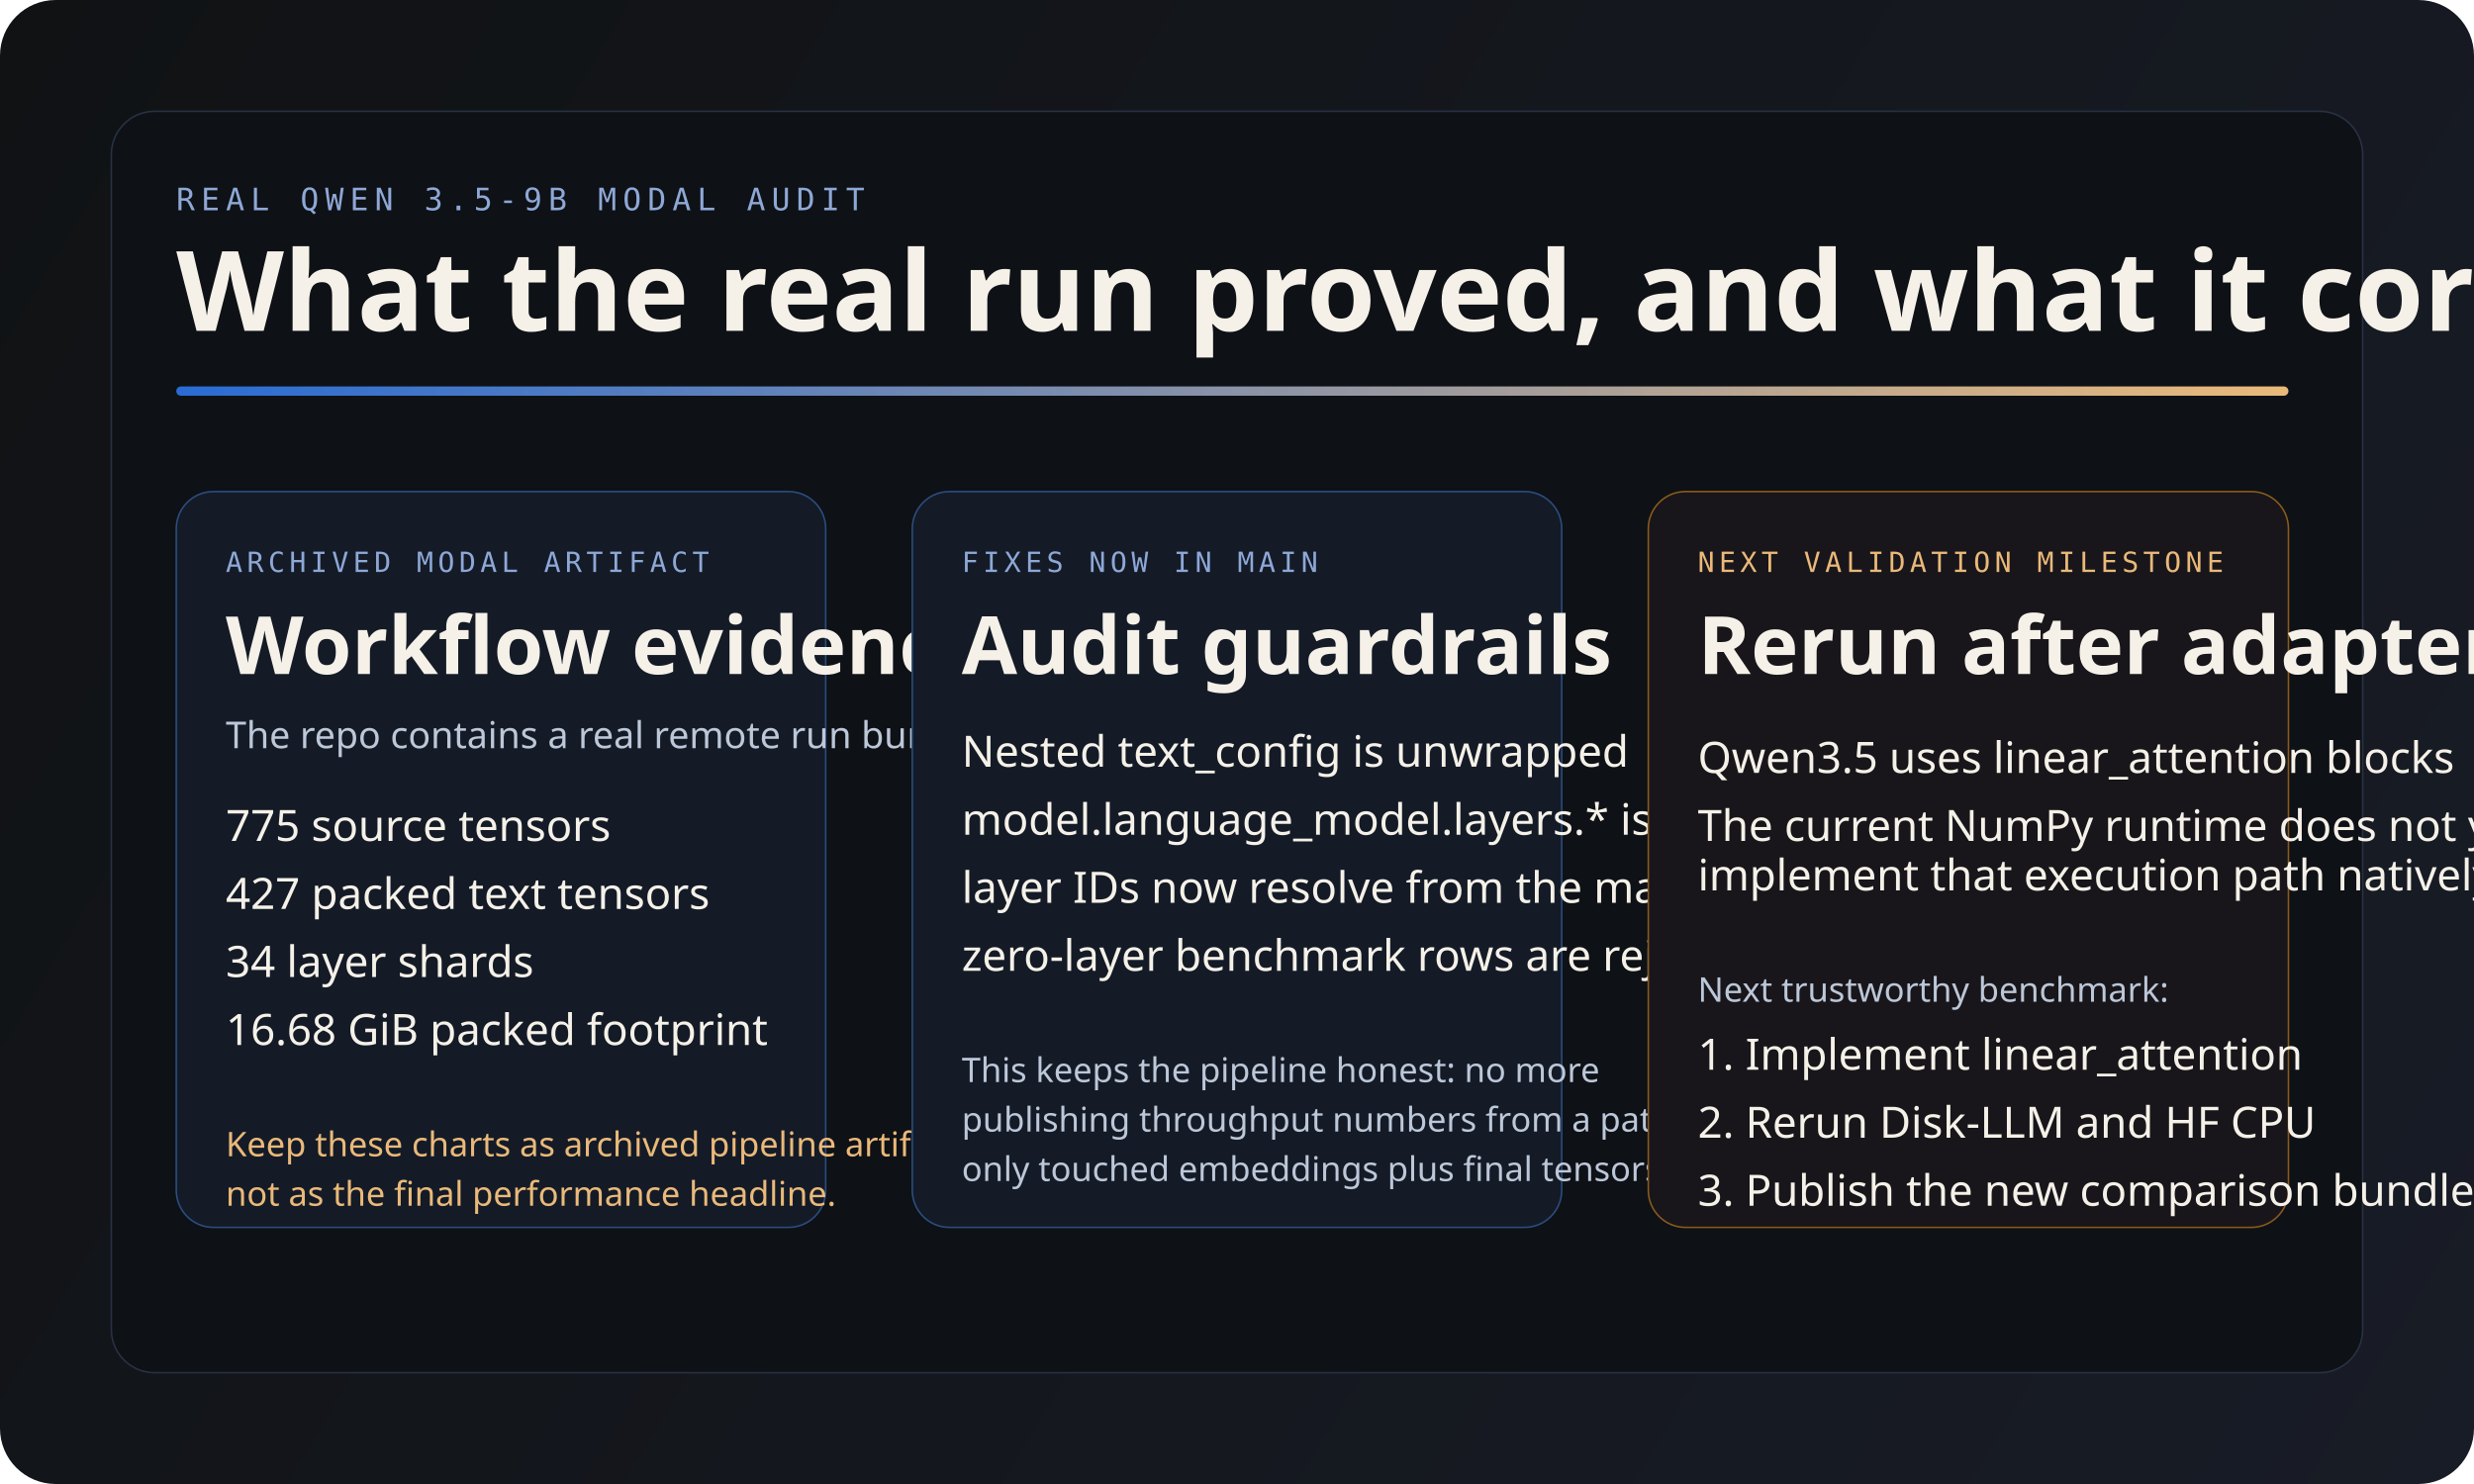
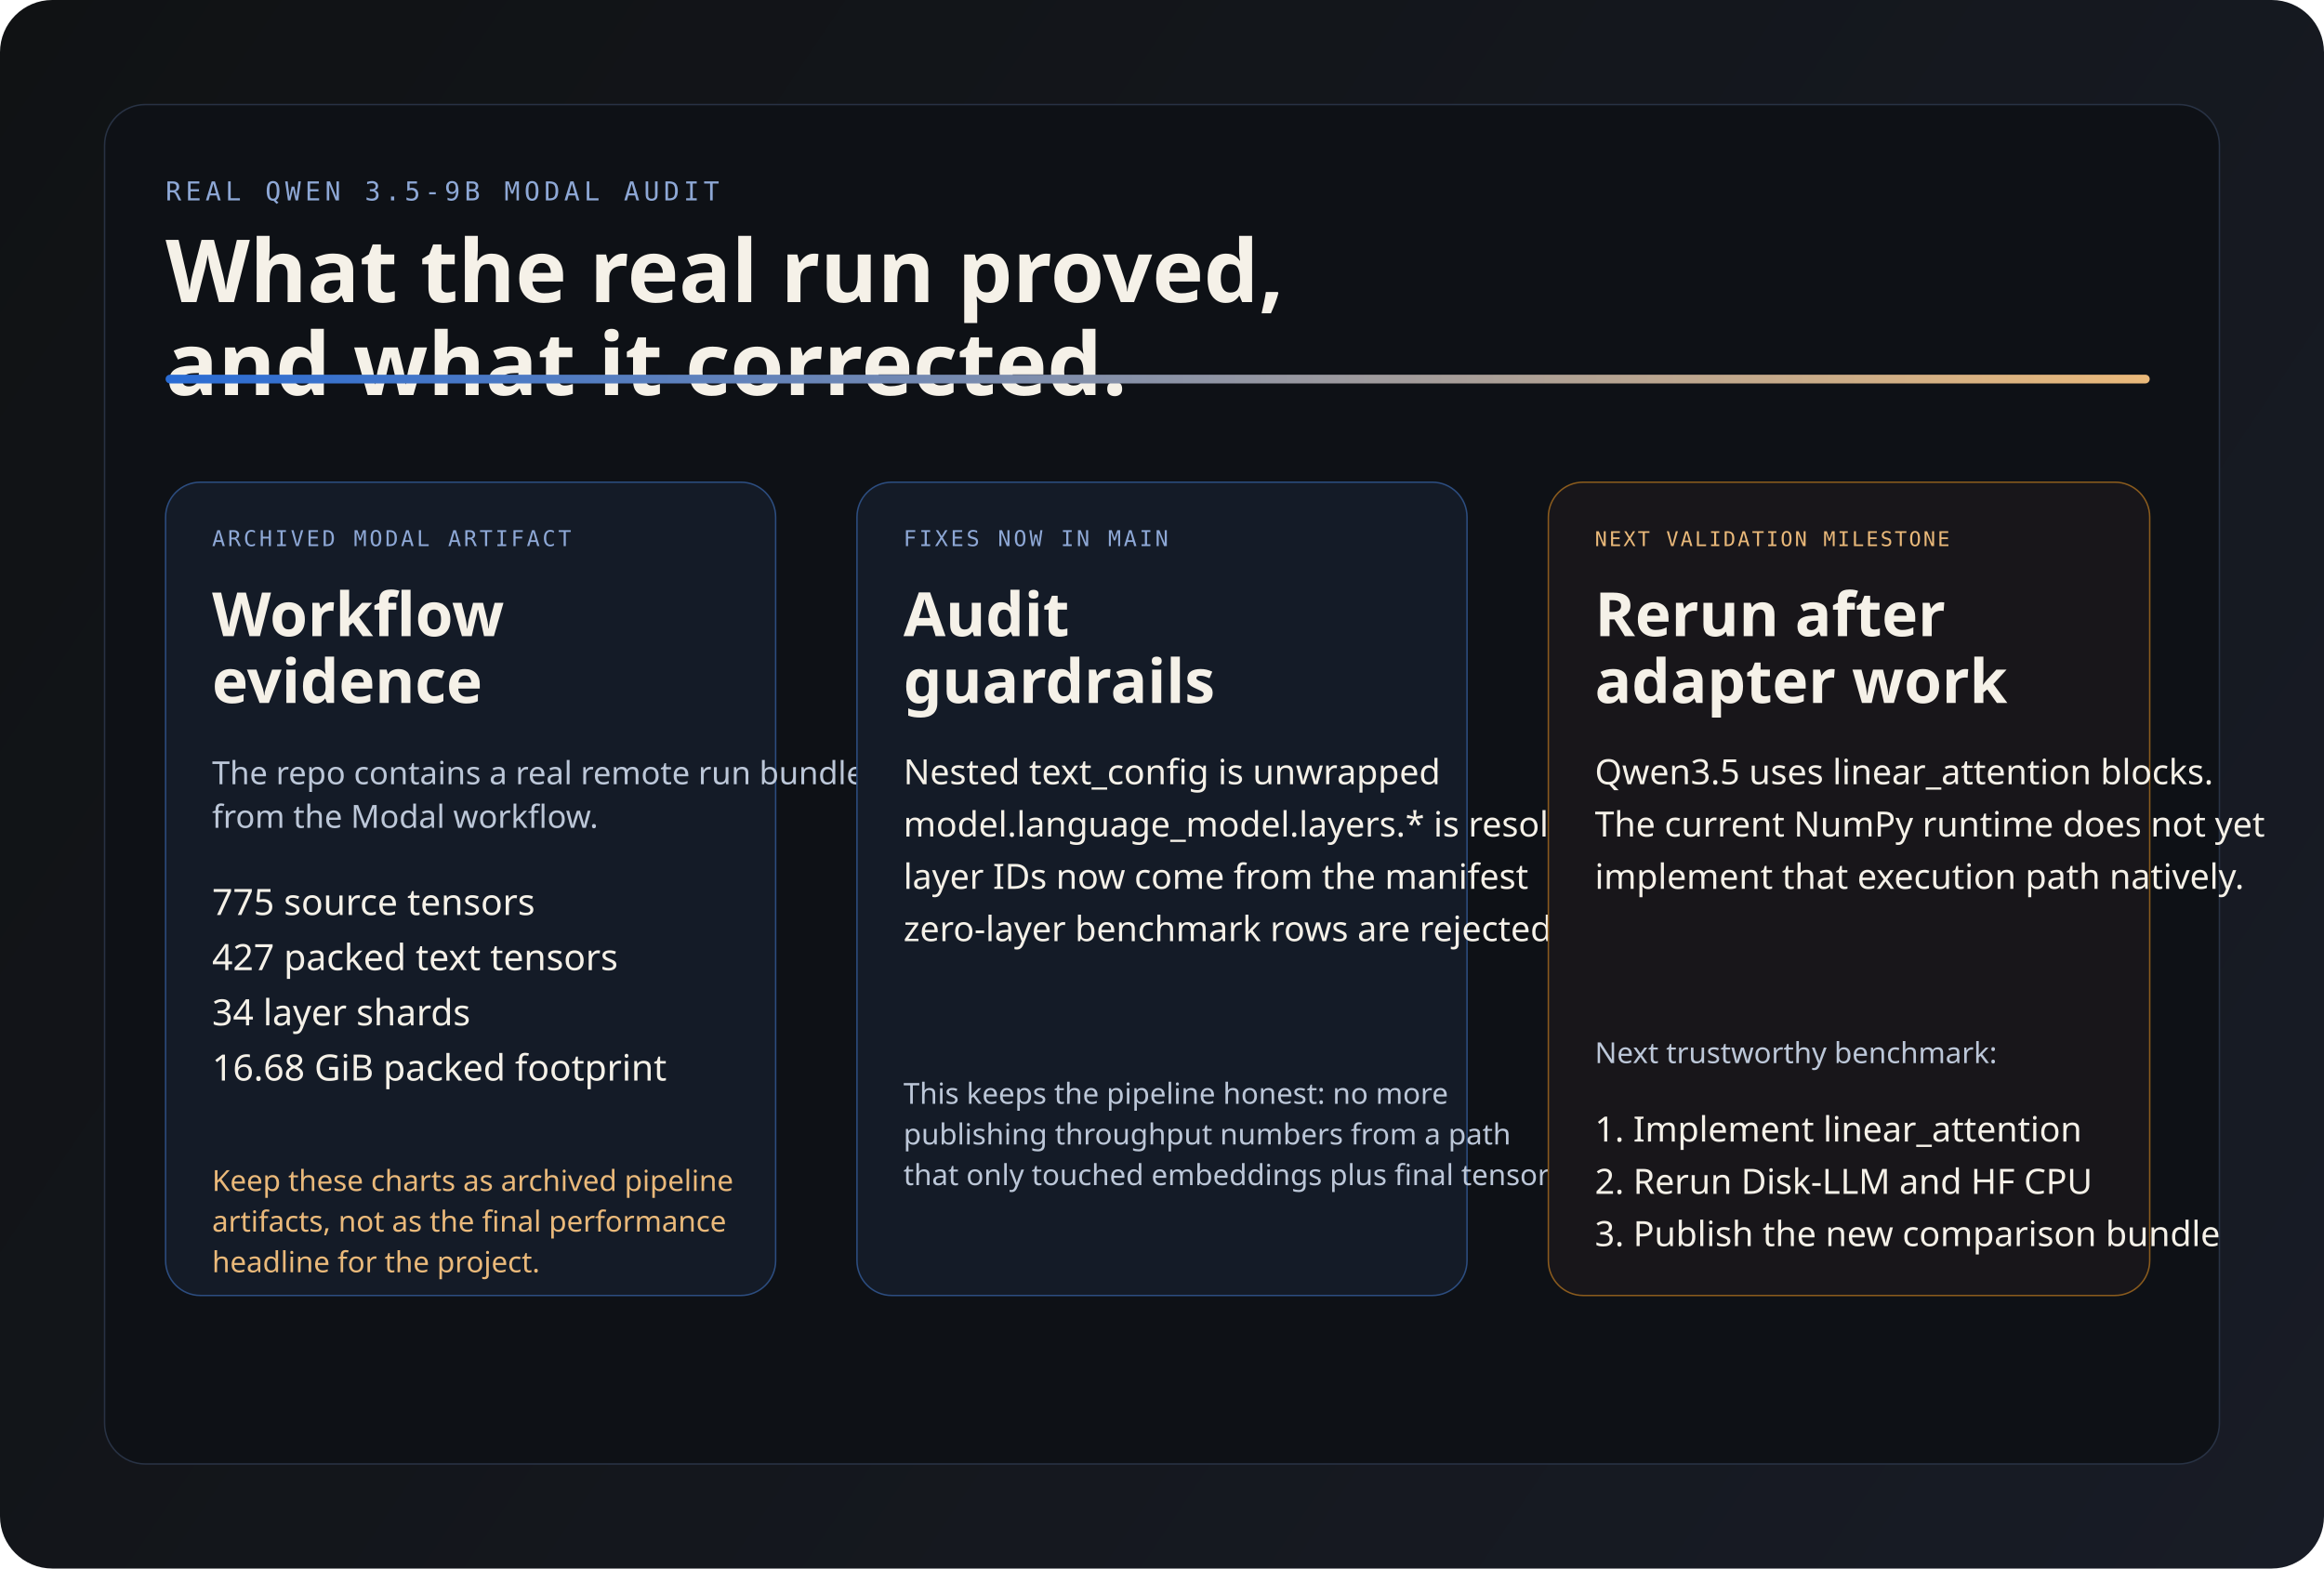
- <svg xmlns="http://www.w3.org/2000/svg" width="1600" height="960" viewBox="0 0 1600 960" fill="none">
+ <svg xmlns="http://www.w3.org/2000/svg" width="1600" height="1080" viewBox="0 0 1600 1080" fill="none">
  <defs>
-     <linearGradient id="auditBg" x1="0" y1="0" x2="1600" y2="960" gradientUnits="userSpaceOnUse">
+     <linearGradient id="auditBg" x1="0" y1="0" x2="1600" y2="1080" gradientUnits="userSpaceOnUse">
      <stop stop-color="#101214" />
      <stop offset="1" stop-color="#181C26" />
    </linearGradient>
-     <linearGradient id="auditAccent" x1="114" y1="194" x2="1480" y2="194" gradientUnits="userSpaceOnUse">
+     <linearGradient id="auditAccent" x1="114" y1="266" x2="1480" y2="266" gradientUnits="userSpaceOnUse">
      <stop stop-color="#2A6CD4" />
      <stop offset="1" stop-color="#EAB97A" />
    </linearGradient>
  </defs>
-   <rect width="1600" height="960" rx="36" fill="url(#auditBg)" />
-   <rect x="72" y="72" width="1456" height="816" rx="28" fill="#0E1116" stroke="#283244" />
-   <text x="114" y="136" fill="#8EA8D6" font-family="'IBM Plex Mono', monospace" font-size="20" letter-spacing="0.2em">REAL QWEN 3.5-9B MODAL AUDIT</text>
-   <text x="114" y="214" fill="#F5F1E8" font-family="'Space Grotesk', sans-serif" font-size="72" font-weight="700">What the real run proved, and what it corrected.</text>
-   <rect x="114" y="250" width="1366" height="6" rx="3" fill="url(#auditAccent)" />
+   <rect width="1600" height="1080" rx="36" fill="url(#auditBg)" />
+   <rect x="72" y="72" width="1456" height="936" rx="28" fill="#0E1116" stroke="#283244" />
+   <text x="114" y="138" fill="#8EA8D6" font-family="'IBM Plex Mono', monospace" font-size="18" letter-spacing="0.16em">REAL QWEN 3.5-9B MODAL AUDIT</text>
+   <text x="114" y="208" fill="#F5F1E8" font-family="'Space Grotesk', sans-serif" font-size="60" font-weight="700">
+     <tspan x="114" dy="0">What the real run proved,</tspan>
+     <tspan x="114" dy="64">and what it corrected.</tspan>
+   </text>
+   <rect x="114" y="258" width="1366" height="6" rx="3" fill="url(#auditAccent)" />
  <g>
-     <rect x="114" y="318" width="420" height="476" rx="24" fill="#141B27" stroke="#2C4D80" />
-     <text x="146" y="370" fill="#8EA8D6" font-family="'IBM Plex Mono', monospace" font-size="18" letter-spacing="0.16em">ARCHIVED MODAL ARTIFACT</text>
-     <text x="146" y="436" fill="#F5F1E8" font-family="'Space Grotesk', sans-serif" font-size="52" font-weight="700">Workflow evidence</text>
-     <text x="146" y="484" fill="#BCC7D8" font-family="'IBM Plex Sans', sans-serif" font-size="24">The repo contains a real remote run bundle.</text>
-     <text x="146" y="544" fill="#F5F1E8" font-family="'IBM Plex Sans', sans-serif" font-size="28">775 source tensors</text>
-     <text x="146" y="588" fill="#F5F1E8" font-family="'IBM Plex Sans', sans-serif" font-size="28">427 packed text tensors</text>
-     <text x="146" y="632" fill="#F5F1E8" font-family="'IBM Plex Sans', sans-serif" font-size="28">34 layer shards</text>
-     <text x="146" y="676" fill="#F5F1E8" font-family="'IBM Plex Sans', sans-serif" font-size="28">16.68 GiB packed footprint</text>
-     <text x="146" y="748" fill="#EAB97A" font-family="'IBM Plex Sans', sans-serif" font-size="22">Keep these charts as archived pipeline artifacts,</text>
-     <text x="146" y="780" fill="#EAB97A" font-family="'IBM Plex Sans', sans-serif" font-size="22">not as the final performance headline.</text>
+     <rect x="114" y="332" width="420" height="560" rx="24" fill="#141B27" stroke="#2C4D80" />
+     <text x="146" y="376" fill="#8EA8D6" font-family="'IBM Plex Mono', monospace" font-size="15" letter-spacing="0.12em">ARCHIVED MODAL ARTIFACT</text>
+     <text x="146" y="438" fill="#F5F1E8" font-family="'Space Grotesk', sans-serif" font-size="42" font-weight="700">
+       <tspan x="146" dy="0">Workflow</tspan>
+       <tspan x="146" dy="46">evidence</tspan>
+     </text>
+     <text x="146" y="540" fill="#BCC7D8" font-family="'IBM Plex Sans', sans-serif" font-size="22">
+       <tspan x="146" dy="0">The repo contains a real remote run bundle</tspan>
+       <tspan x="146" dy="30">from the Modal workflow.</tspan>
+     </text>
+     <text x="146" y="630" fill="#F5F1E8" font-family="'IBM Plex Sans', sans-serif" font-size="25">
+       <tspan x="146" dy="0">775 source tensors</tspan>
+       <tspan x="146" dy="38">427 packed text tensors</tspan>
+       <tspan x="146" dy="38">34 layer shards</tspan>
+       <tspan x="146" dy="38">16.68 GiB packed footprint</tspan>
+     </text>
+     <text x="146" y="820" fill="#EAB97A" font-family="'IBM Plex Sans', sans-serif" font-size="20">
+       <tspan x="146" dy="0">Keep these charts as archived pipeline</tspan>
+       <tspan x="146" dy="28">artifacts, not as the final performance</tspan>
+       <tspan x="146" dy="28">headline for the project.</tspan>
+     </text>
  </g>
  <g>
-     <rect x="590" y="318" width="420" height="476" rx="24" fill="#141B27" stroke="#2C4D80" />
-     <text x="622" y="370" fill="#8EA8D6" font-family="'IBM Plex Mono', monospace" font-size="18" letter-spacing="0.16em">FIXES NOW IN MAIN</text>
-     <text x="622" y="436" fill="#F5F1E8" font-family="'Space Grotesk', sans-serif" font-size="52" font-weight="700">Audit guardrails</text>
-     <text x="622" y="496" fill="#F5F1E8" font-family="'IBM Plex Sans', sans-serif" font-size="28">Nested text_config is unwrapped</text>
-     <text x="622" y="540" fill="#F5F1E8" font-family="'IBM Plex Sans', sans-serif" font-size="28">model.language_model.layers.* is detected</text>
-     <text x="622" y="584" fill="#F5F1E8" font-family="'IBM Plex Sans', sans-serif" font-size="28">layer IDs now resolve from the manifest</text>
-     <text x="622" y="628" fill="#F5F1E8" font-family="'IBM Plex Sans', sans-serif" font-size="28">zero-layer benchmark rows are rejected</text>
-     <text x="622" y="700" fill="#BCC7D8" font-family="'IBM Plex Sans', sans-serif" font-size="22">This keeps the pipeline honest: no more</text>
-     <text x="622" y="732" fill="#BCC7D8" font-family="'IBM Plex Sans', sans-serif" font-size="22">publishing throughput numbers from a path that</text>
-     <text x="622" y="764" fill="#BCC7D8" font-family="'IBM Plex Sans', sans-serif" font-size="22">only touched embeddings plus final tensors.</text>
+     <rect x="590" y="332" width="420" height="560" rx="24" fill="#141B27" stroke="#2C4D80" />
+     <text x="622" y="376" fill="#8EA8D6" font-family="'IBM Plex Mono', monospace" font-size="15" letter-spacing="0.12em">FIXES NOW IN MAIN</text>
+     <text x="622" y="438" fill="#F5F1E8" font-family="'Space Grotesk', sans-serif" font-size="42" font-weight="700">
+       <tspan x="622" dy="0">Audit</tspan>
+       <tspan x="622" dy="46">guardrails</tspan>
+     </text>
+     <text x="622" y="540" fill="#F5F1E8" font-family="'IBM Plex Sans', sans-serif" font-size="24">
+       <tspan x="622" dy="0">Nested text_config is unwrapped</tspan>
+       <tspan x="622" dy="36">model.language_model.layers.* is resolved</tspan>
+       <tspan x="622" dy="36">layer IDs now come from the manifest</tspan>
+       <tspan x="622" dy="36">zero-layer benchmark rows are rejected</tspan>
+     </text>
+     <text x="622" y="760" fill="#BCC7D8" font-family="'IBM Plex Sans', sans-serif" font-size="20">
+       <tspan x="622" dy="0">This keeps the pipeline honest: no more</tspan>
+       <tspan x="622" dy="28">publishing throughput numbers from a path</tspan>
+       <tspan x="622" dy="28">that only touched embeddings plus final tensors.</tspan>
+     </text>
  </g>
  <g>
-     <rect x="1066" y="318" width="414" height="476" rx="24" fill="#18161A" stroke="#8A5B1D" />
-     <text x="1098" y="370" fill="#EAB97A" font-family="'IBM Plex Mono', monospace" font-size="18" letter-spacing="0.16em">NEXT VALIDATION MILESTONE</text>
-     <text x="1098" y="436" fill="#F5F1E8" font-family="'Space Grotesk', sans-serif" font-size="52" font-weight="700">Rerun after adapter work</text>
-     <text x="1098" y="500" fill="#F5F1E8" font-family="'IBM Plex Sans', sans-serif" font-size="28">Qwen3.5 uses linear_attention blocks</text>
-     <text x="1098" y="544" fill="#F5F1E8" font-family="'IBM Plex Sans', sans-serif" font-size="28">The current NumPy runtime does not yet</text>
-     <text x="1098" y="576" fill="#F5F1E8" font-family="'IBM Plex Sans', sans-serif" font-size="28">implement that execution path natively</text>
-     <text x="1098" y="648" fill="#BCC7D8" font-family="'IBM Plex Sans', sans-serif" font-size="22">Next trustworthy benchmark:</text>
-     <text x="1098" y="692" fill="#F5F1E8" font-family="'IBM Plex Sans', sans-serif" font-size="28">1. Implement linear_attention</text>
-     <text x="1098" y="736" fill="#F5F1E8" font-family="'IBM Plex Sans', sans-serif" font-size="28">2. Rerun Disk-LLM and HF CPU</text>
-     <text x="1098" y="780" fill="#F5F1E8" font-family="'IBM Plex Sans', sans-serif" font-size="28">3. Publish the new comparison bundle</text>
+     <rect x="1066" y="332" width="414" height="560" rx="24" fill="#18161A" stroke="#8A5B1D" />
+     <text x="1098" y="376" fill="#EAB97A" font-family="'IBM Plex Mono', monospace" font-size="14" letter-spacing="0.1em">NEXT VALIDATION MILESTONE</text>
+     <text x="1098" y="438" fill="#F5F1E8" font-family="'Space Grotesk', sans-serif" font-size="42" font-weight="700">
+       <tspan x="1098" dy="0">Rerun after</tspan>
+       <tspan x="1098" dy="46">adapter work</tspan>
+     </text>
+     <text x="1098" y="540" fill="#F5F1E8" font-family="'IBM Plex Sans', sans-serif" font-size="24">
+       <tspan x="1098" dy="0">Qwen3.5 uses linear_attention blocks.</tspan>
+       <tspan x="1098" dy="36">The current NumPy runtime does not yet</tspan>
+       <tspan x="1098" dy="36">implement that execution path natively.</tspan>
+     </text>
+     <text x="1098" y="732" fill="#BCC7D8" font-family="'IBM Plex Sans', sans-serif" font-size="20">Next trustworthy benchmark:</text>
+     <text x="1098" y="786" fill="#F5F1E8" font-family="'IBM Plex Sans', sans-serif" font-size="24">
+       <tspan x="1098" dy="0">1. Implement linear_attention</tspan>
+       <tspan x="1098" dy="36">2. Rerun Disk-LLM and HF CPU</tspan>
+       <tspan x="1098" dy="36">3. Publish the new comparison bundle</tspan>
+     </text>
  </g>
</svg>
